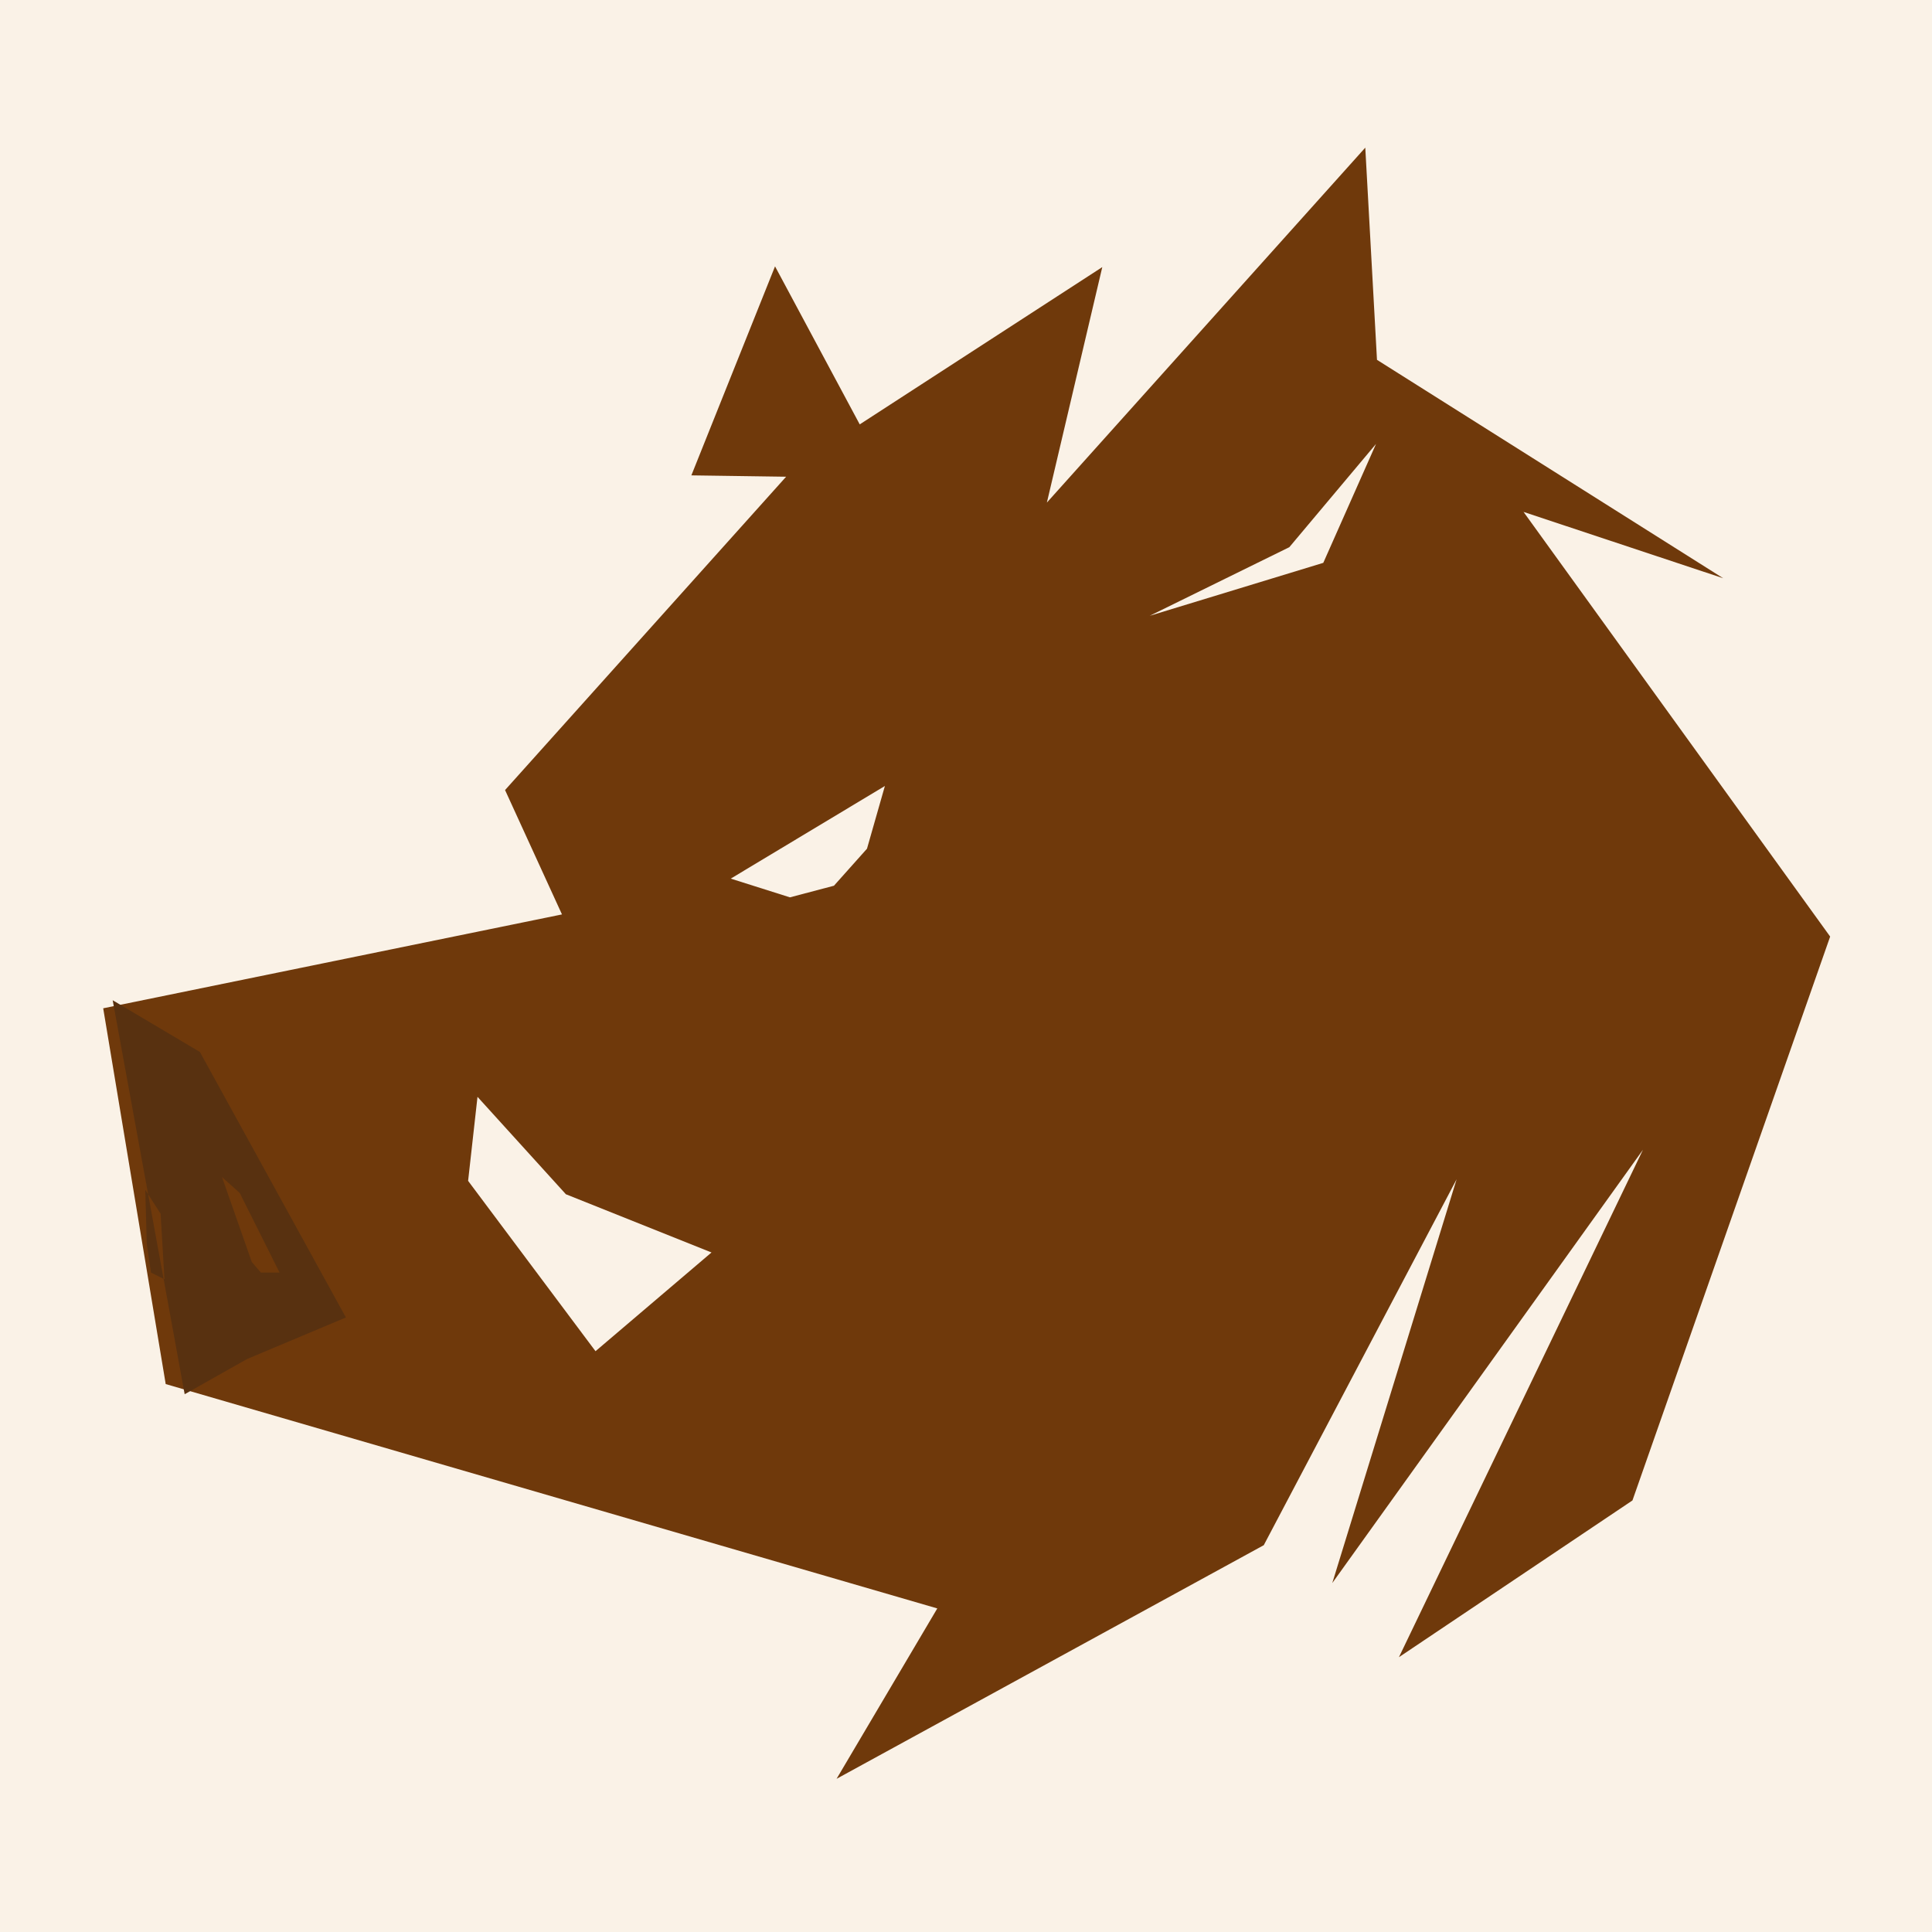
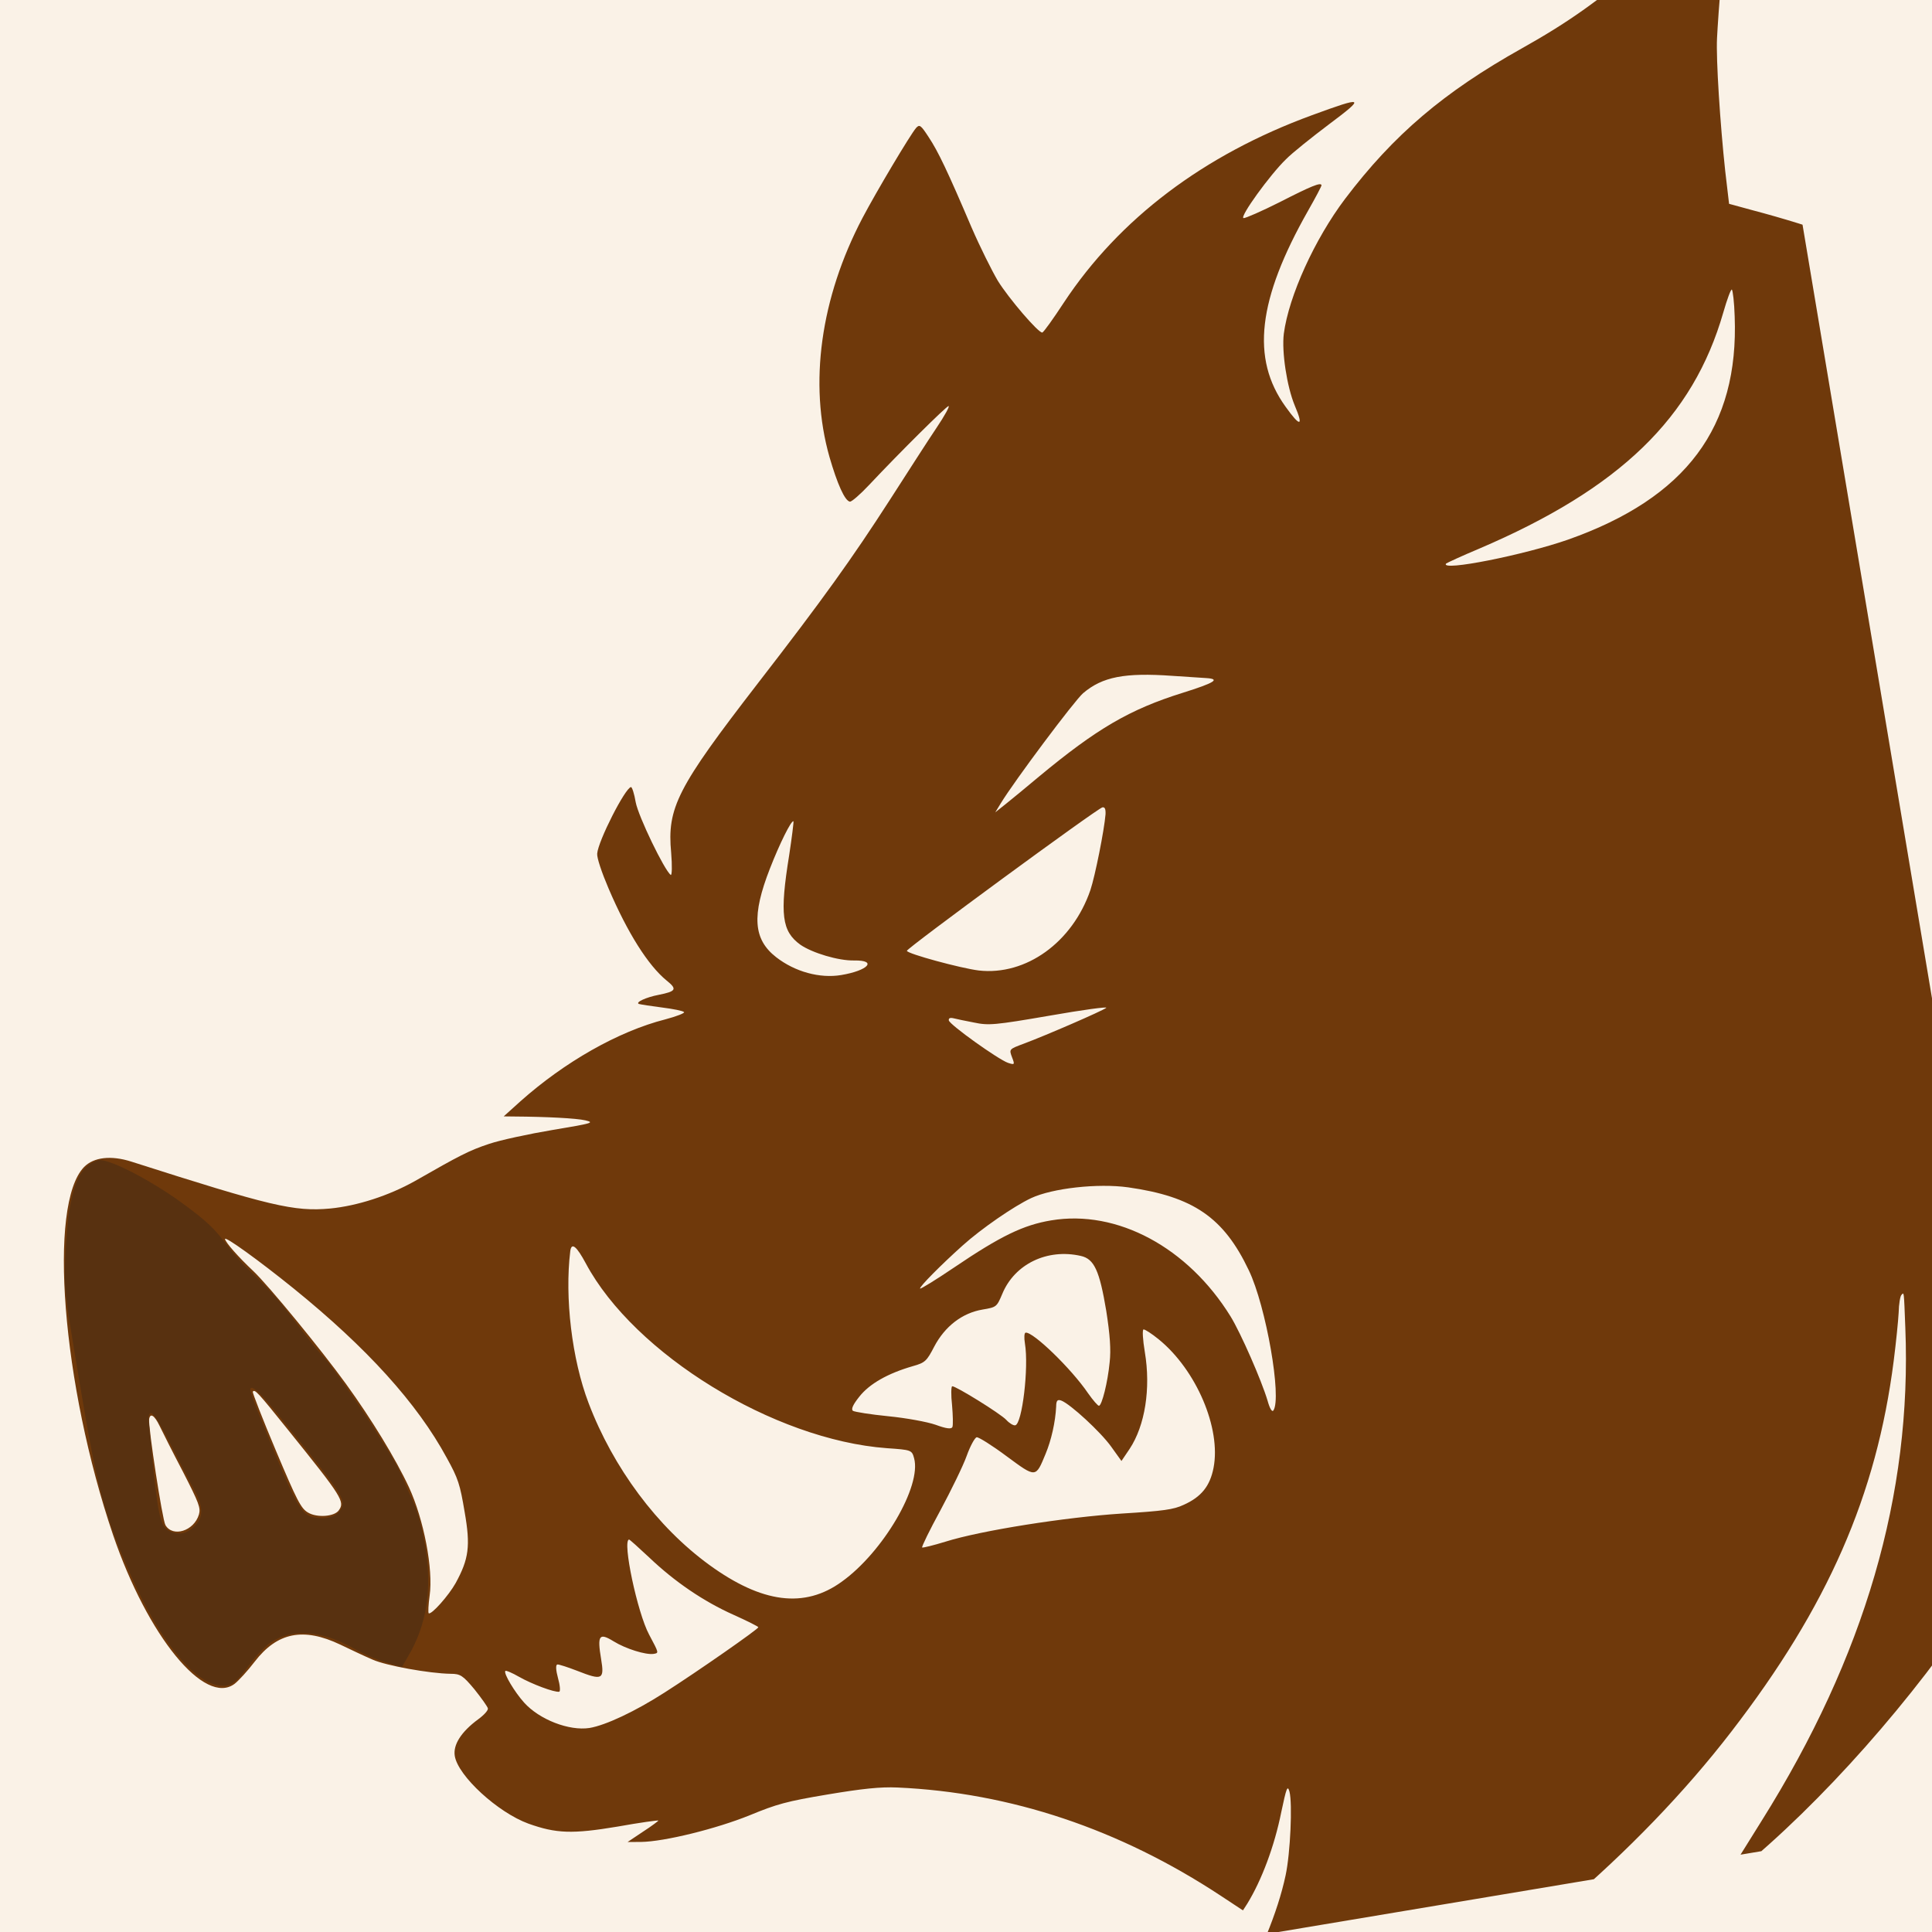
- <svg xmlns="http://www.w3.org/2000/svg" width="1024" height="1024" viewBox="0 0 953.08 953.08">
-   <rect x="0" y="0" width="953.08" height="953.08" fill="#FAF2E7" />
-   <g transform="translate(-38.37 -32.66) rotate(-6.00 514.91 509.20)">
-     <g transform="translate(0,1024) scale(1,-1)">
-       <path fill="#6F390B" fill-rule="evenodd" d="M753.00 895.70 L578.49 737.99 L617.81 850.66 L490.70 786.00 L457.30 867.90 L405.47 769.67 L451.89 764.12 L297.84 624.89 L319.35 560.94 L89.43 538.54 L100.72 350.96 L467.70 201.10 L409.50 122.70 L631.13 215.29 L744.61 384.87 L662.80 193.19 L837.55 389.73 L691.67 153.37 L814.32 218.23 L940.39 484.68 L811.86 708.83 L906.40 665.99 L747.80 791.00 L753.00 895.70 Z M743.00 749.80 L710.99 694.17 L623.12 677.15 L695.13 703.60 L743.00 749.80 Z M484.40 607.30 L472.38 577.45 L454.26 560.99 L432.07 557.56 L404.00 569.80 L484.40 607.30 Z M268.50 475.80 L306.85 423.44 L375.28 387.38 L313.28 344.92 L259.56 435.06 L268.50 475.80 Z" />
-       <path fill="#583110" fill-rule="evenodd" d="M94.50 542.00 L109.50 345.00 L141.86 359.03 L192.56 374.34 L134.62 512.12 L94.50 542.00 Z M146.90 440.90 L162.34 399.78 L153.17 400.74 L149.25 406.41 L139.01 449.61 L146.90 440.90 Z M107.00 434.80 L105.52 402.43 L99.26 406.42 L98.66 420.66 L100.71 447.31 L107.00 434.80 Z" />
+ <svg xmlns="http://www.w3.org/2000/svg" width="1024" height="1024" viewBox="0 0 711 711">
+   <rect width="711" height="711" fill="#FAF2E7" />
+   <defs>
+     <clipPath id="hh-crop">
+       <rect x="62.2" y="123.9" width="711" height="709" />
+     </clipPath>
+   </defs>
+   <g transform="translate(-62.2 -122.9)">
+     <g transform="rotate(-9.5 512 512)">
+       <g clip-path="url(#hh-crop)">
+         <g transform="translate(0,1024) scale(0.1,-0.1)">
+           <path fill="#6F390B" fill-rule="evenodd" d="M7530 8957 c-41 -19 -140 -73 -220 -121 -183 -110 -306 -170 -490 -236 -309 -111 -517 -235 -733 -439 -134 -127 -263 -318 -304 -452 -19 -64 -21 -193 -4 -267 20 -83 7 -83 -34 1 -97 196 -36 406 201 698 35 43 64 81 64 84 0 12 -39 3 -162 -36 -71 -22 -135 -38 -141 -36 -15 6 123 142 190 188 26 19 107 64 178 101 149 77 145 81 -57 43 -417 -78 -763 -259 -1015 -530 -48 -52 -91 -95 -96 -95 -14 0 -101 144 -130 215 -15 39 -44 133 -63 210 -53 219 -75 296 -101 354 -21 48 -25 52 -40 40 -26 -22 -182 -206 -249 -294 -201 -265 -296 -569 -265 -847 12 -103 29 -169 47 -175 6 -2 42 20 80 49 134 102 327 238 336 238 6 0 -20 -33 -57 -72 -38 -40 -133 -145 -213 -233 -172 -189 -301 -318 -592 -587 -355 -329 -404 -395 -416 -561 -4 -48 -11 -84 -15 -80 -20 20 -82 232 -83 285 0 32 -4 58 -8 58 -22 0 -152 -176 -163 -221 -4 -15 5 -71 20 -133 42 -173 97 -304 155 -370 34 -38 28 -45 -38 -47 -46 -1 -90 -13 -77 -21 6 -3 42 -15 82 -27 40 -12 74 -25 77 -30 3 -4 -29 -11 -72 -15 -179 -15 -393 -94 -577 -210 l-69 -44 39 -7 c115 -20 224 -44 255 -57 33 -14 25 -15 -125 -15 -88 0 -196 -5 -239 -12 -77 -12 -113 -24 -292 -90 -103 -37 -224 -55 -324 -48 -133 10 -215 45 -693 291 -70 36 -134 39 -175 9 -154 -114 -212 -776 -118 -1353 64 -389 229 -678 351 -614 15 8 54 38 86 68 100 93 198 96 321 10 34 -24 83 -58 108 -74 45 -30 198 -85 275 -99 35 -6 43 -13 77 -71 20 -36 37 -71 37 -77 1 -7 -18 -22 -42 -34 -69 -35 -107 -77 -107 -119 0 -75 122 -231 226 -290 95 -53 153 -65 322 -65 83 1 152 -1 152 -3 0 -1 -28 -16 -63 -31 l-62 -28 49 -8 c85 -13 281 2 411 31 105 24 141 28 295 28 130 0 196 -4 257 -17 408 -87 782 -286 1109 -590 l71 -66 20 22 c66 76 133 191 179 312 33 84 39 95 42 69 4 -45 -34 -224 -65 -302 -102 -259 -377 -599 -653 -806 l-105 -79 70 7 c220 22 579 111 870 214 548 195 1112 533 1522 914 427 396 672 771 816 1249 19 63 40 140 47 171 6 32 16 60 21 63 11 8 12 18 -6 -122 -77 -609 -347 -1168 -821 -1702 -65 -74 -132 -149 -147 -167 l-28 -34 58 33 c343 195 744 519 1046 846 117 126 305 357 404 496 127 178 307 475 397 653 15 30 30 52 32 49 3 -3 -8 -61 -24 -129 -146 -596 -407 -1135 -767 -1583 -180 -224 -319 -361 -558 -554 -66 -52 -115 -97 -110 -98 30 -10 322 94 503 179 407 191 893 569 1241 968 420 480 660 976 735 1520 24 174 24 548 0 720 -28 199 -114 572 -136 585 -4 3 -11 -26 -15 -63 -19 -191 -138 -644 -200 -762 -15 -28 -15 -27 -36 205 -43 492 -220 1018 -451 1338 -22 31 -39 59 -36 62 9 9 150 -44 263 -99 62 -29 165 -88 230 -130 64 -42 119 -75 122 -73 11 12 -184 305 -287 432 -209 257 -417 449 -691 637 -30 21 -47 38 -38 38 25 0 205 -63 339 -119 165 -70 327 -154 480 -250 69 -43 127 -77 129 -75 12 11 -188 241 -360 414 -375 378 -710 614 -1153 814 l-78 36 6 122 c10 171 34 410 51 487 8 37 32 137 54 224 42 161 52 247 29 247 -7 0 -47 -15 -88 -33z m-100 -1459 c-52 -405 -286 -629 -740 -709 -168 -29 -483 -39 -458 -13 3 2 61 18 129 34 548 133 856 345 1030 709 22 46 42 81 45 78 3 -3 1 -48 -6 -99z m-2260 -963 c52 -12 107 -25 123 -29 51 -12 27 -22 -95 -39 -203 -28 -334 -78 -573 -217 -49 -29 -110 -64 -135 -78 l-45 -25 25 29 c65 75 330 328 366 350 80 48 164 50 334 9z m-1499 -418 c-71 -210 -73 -272 -14 -332 38 -37 129 -82 186 -90 85 -13 45 -45 -56 -45 -80 0 -166 40 -225 104 -73 79 -64 167 31 326 50 84 107 163 114 157 1 -2 -15 -56 -36 -120z m1173 -44 c-14 -56 -75 -217 -101 -266 -97 -179 -286 -272 -454 -224 -64 19 -249 104 -249 115 0 9 779 402 797 402 9 0 11 -8 7 -27z m-604 -676 c51 -20 73 -22 279 -21 123 1 217 -2 210 -6 -16 -9 -238 -64 -321 -80 -57 -11 -57 -11 -51 -42 6 -29 5 -30 -18 -18 -33 18 -189 174 -189 190 0 8 6 10 18 5 9 -4 42 -17 72 -28z m-2631 -552 c230 -260 379 -492 453 -708 29 -82 32 -104 32 -207 1 -127 -13 -173 -76 -253 -32 -40 -107 -101 -116 -93 -2 3 4 31 14 63 30 94 25 281 -9 406 -31 112 -95 271 -166 414 -68 137 -221 404 -268 466 -45 59 -83 120 -83 133 0 13 110 -98 219 -221z m1076 -87 c121 -358 575 -754 980 -853 88 -21 90 -22 93 -53 11 -106 -170 -322 -337 -404 -152 -76 -303 -30 -471 141 -166 169 -290 411 -340 661 -34 169 -23 398 26 563 10 32 26 13 49 -55z m2015 -53 c230 -73 328 -167 387 -374 41 -141 43 -485 4 -524 -6 -6 -12 10 -15 39 -10 79 -56 261 -83 328 -113 277 -347 458 -593 458 -103 0 -191 -25 -383 -113 -72 -33 -132 -57 -134 -55 -5 5 91 74 181 131 77 49 209 111 277 130 83 23 251 14 359 -20z m-214 -220 c47 -19 59 -65 59 -215 -1 -88 -6 -144 -19 -189 -19 -71 -54 -151 -65 -151 -4 0 -18 23 -32 52 -46 100 -163 258 -190 258 -5 0 -9 -17 -9 -39 0 -89 -59 -291 -85 -291 -7 0 -20 11 -29 25 -17 26 -164 155 -176 155 -4 0 -10 -31 -12 -69 -3 -37 -8 -73 -12 -79 -5 -8 -24 -2 -59 18 -29 16 -104 43 -167 60 -63 17 -119 36 -125 41 -7 7 4 23 32 48 44 40 117 67 213 78 46 5 53 10 89 58 51 67 122 105 198 105 52 0 53 1 81 45 63 101 191 138 308 90z m-2983 -150 c157 -279 163 -295 135 -323 -20 -20 -84 -14 -113 11 -23 19 -33 51 -79 245 -29 122 -50 224 -48 227 9 9 17 -3 105 -160z m-464 93 c7 -24 32 -105 57 -181 39 -123 43 -142 32 -165 -28 -57 -109 -68 -128 -18 -8 21 -3 365 5 394 8 24 22 11 34 -30z m3679 -293 c118 -134 173 -361 121 -500 -24 -64 -62 -98 -131 -116 -39 -11 -77 -10 -230 6 -207 21 -522 24 -657 5 -45 -6 -85 -9 -88 -7 -2 3 38 59 89 124 51 66 109 147 128 181 19 34 41 62 48 62 7 0 51 -39 97 -87 94 -97 92 -97 143 -15 29 46 55 110 67 165 4 22 9 26 22 19 31 -18 124 -138 153 -197 l29 -59 37 39 c70 75 114 206 114 342 0 46 4 83 9 83 5 0 27 -20 49 -45z m-1982 -482 c78 -104 171 -193 272 -260 45 -30 82 -57 82 -60 0 -6 -246 -123 -380 -180 -119 -51 -234 -83 -294 -83 -76 1 -177 61 -222 132 -28 44 -57 118 -49 126 2 3 24 -11 47 -30 42 -34 118 -78 136 -78 5 0 7 23 4 50 -3 30 -1 50 6 50 5 0 36 -16 68 -35 85 -51 94 -49 94 28 0 89 9 98 56 57 40 -35 108 -69 137 -70 21 0 21 -2 -4 73 -29 85 -41 357 -15 357 2 0 30 -35 62 -77z" />
+           <path fill="#583110" fill-rule="evenodd" d="M945 5420 c-57 -23 -102 -119 -142 -307 -28 -127 -28 -132 -28 -488 0 -392 9 -487 71 -730 63 -243 159 -415 249 -445 43 -14 62 -5 130 61 28 26 68 56 90 65 86 36 191 9 292 -73 29 -24 78 -56 109 -71 l56 -27 29 35 c87 103 129 230 129 390 0 66 -6 128 -16 165 -9 33 -20 78 -25 100 -5 22 -19 63 -30 90 -12 28 -31 73 -42 100 -35 85 -128 279 -142 295 -7 8 -34 56 -60 105 -27 50 -53 99 -59 110 -20 35 -70 109 -102 150 -17 22 -49 74 -70 115 -31 59 -62 97 -148 183 -102 99 -224 188 -258 186 -7 0 -22 -4 -33 -9z m524 -1011 c164 -288 194 -347 187 -375 -9 -34 -47 -50 -93 -38 -65 16 -72 33 -153 398 -11 49 -20 96 -20 104 0 32 28 0 79 -89z m-399 -61 c23 -73 48 -151 56 -173 20 -59 18 -98 -8 -122 -31 -28 -61 -36 -91 -22 -45 20 -48 44 -37 242 6 100 13 188 15 195 11 31 26 2 65 -120z" />
+         </g>
+       </g>
    </g>
  </g>
</svg>
